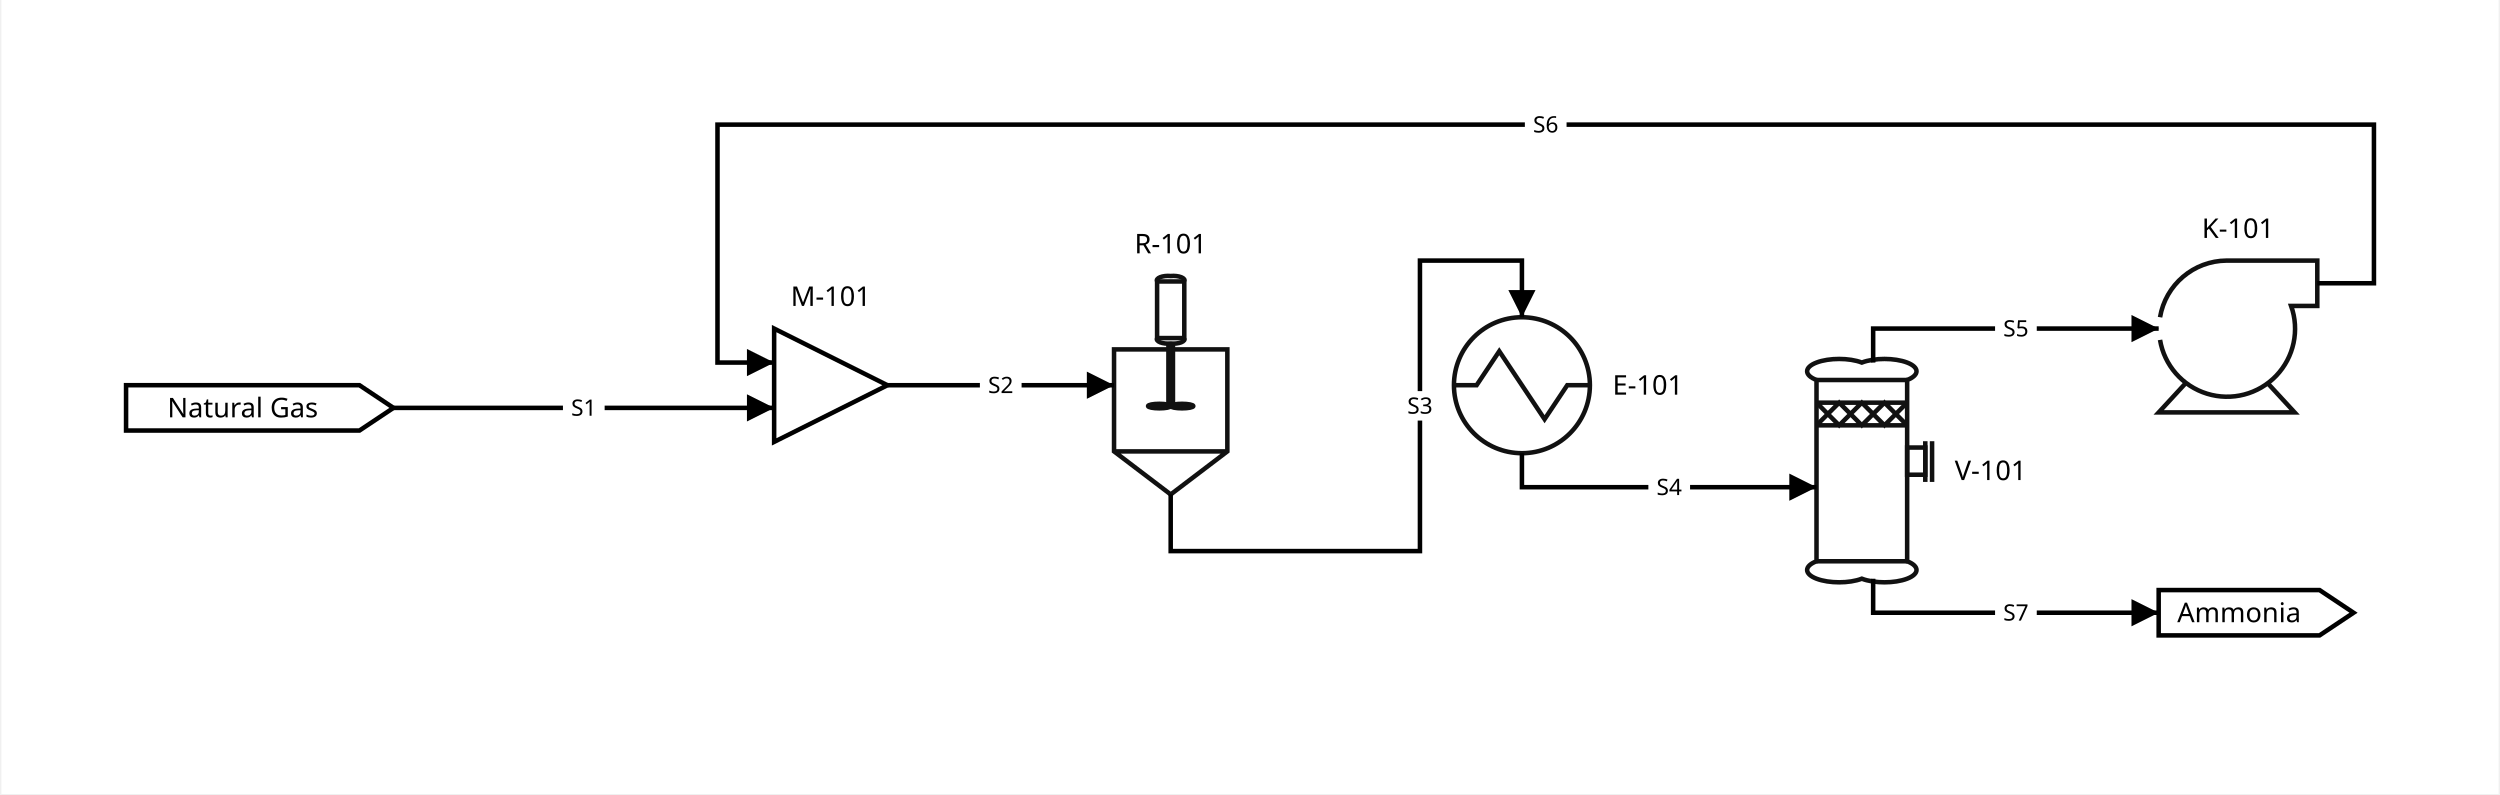
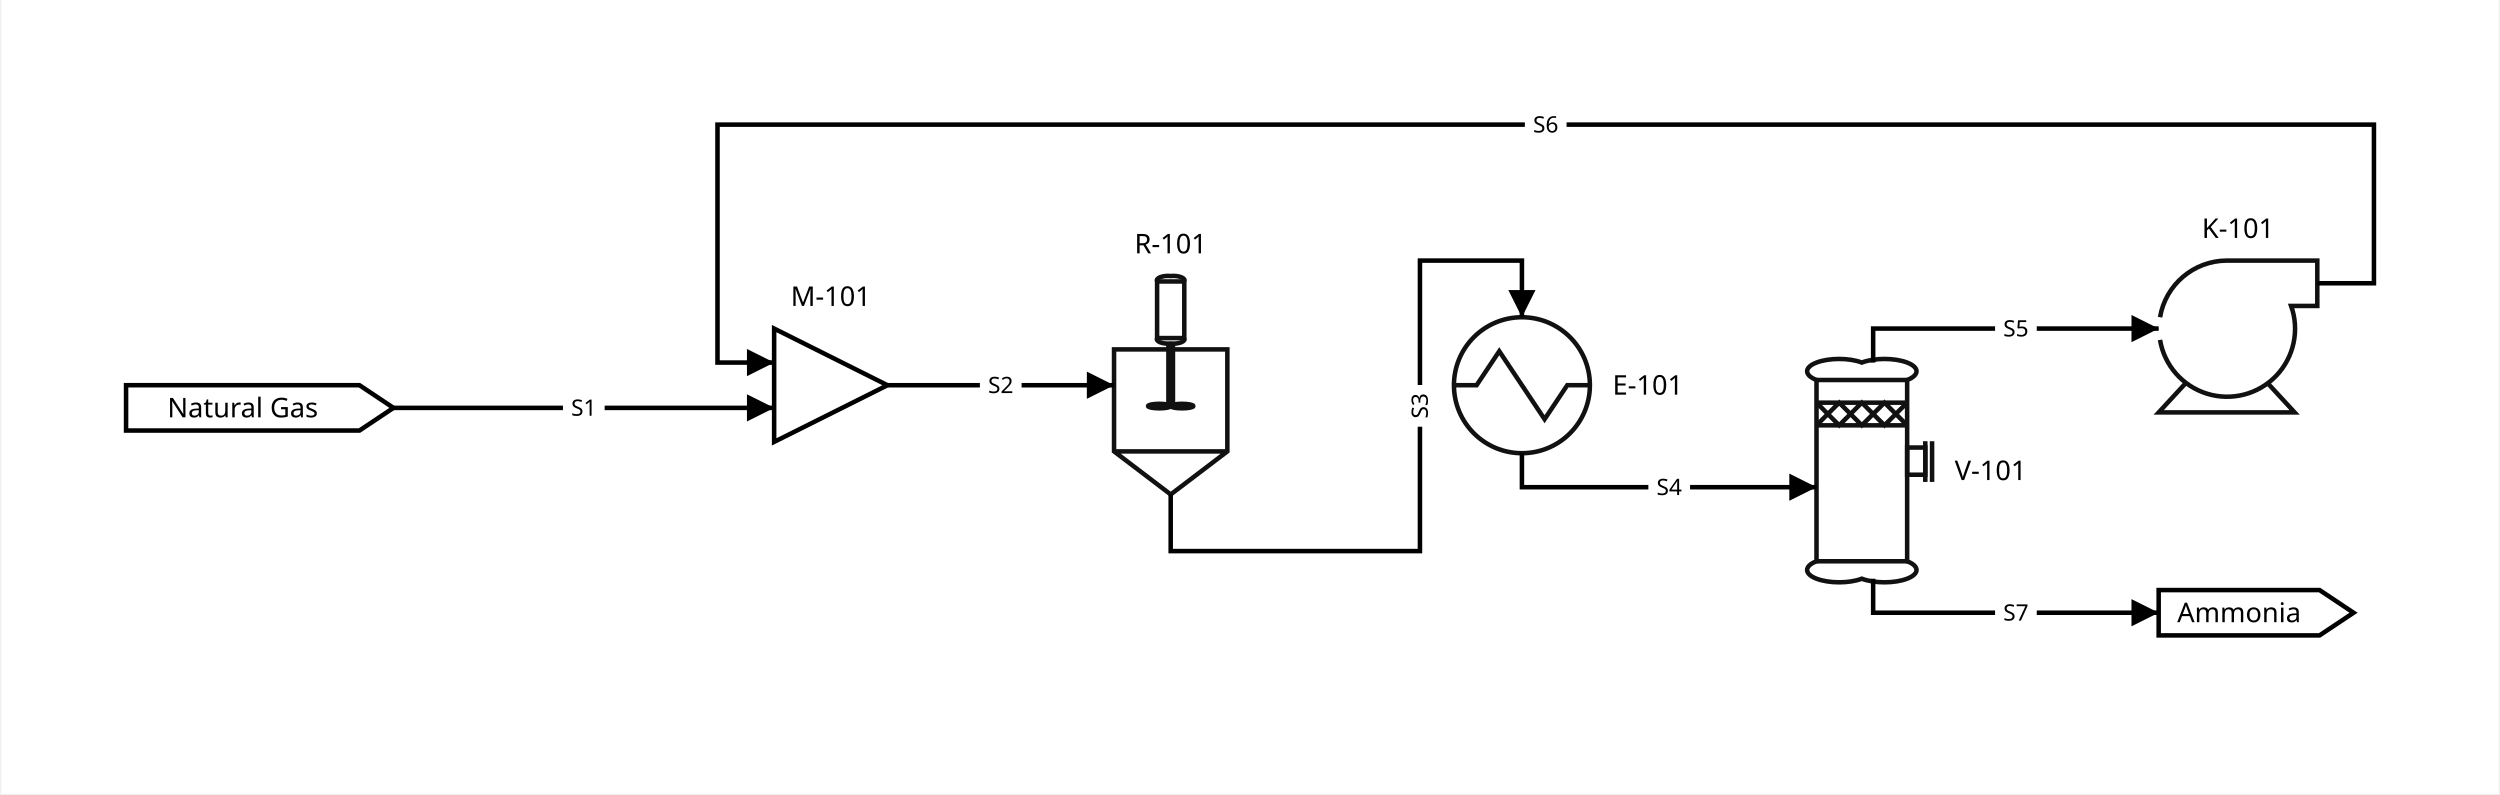
<svg xmlns="http://www.w3.org/2000/svg" width="1102" height="350" viewBox="-73.0 -71.8 1102.0 350.4">
  <rect x="-73.0" y="-71.8" width="1102.0" height="350.4" fill="white" />
  <defs>
    <marker id="arrow_black" viewBox="0 0 10 10" refX="10" refY="5" markerWidth="12" markerHeight="12" markerUnits="userSpaceOnUse" orient="auto-start-reverse">
      <path d="M 0 0 L 10 5 L 0 10 z" fill="black" />
    </marker>
    <symbol id="sym_compressor" viewBox="0 0 70.0 67.0" overflow="visible">
      <path d="M 12.0 54.0 L 0.0 67.0 L 60.0 67.0 L 48.0 54.0" fill="none" stroke="#111" stroke-width="2.0" />
      <path d="M 0.6 25.0 A 30.0 30.0 0.0 0 1 30.0 0.0 L 70.0 0.0 L 70.0 20.0 L 58.45 20.0 A 30.0 30.0 0.0 0 1 51.859 50.83 A 30.0 30.0 0.0 0 1 21.341 58.742 A 30.0 30.0 0.0 0 1 0.6 35.0" fill="none" stroke="#111" stroke-width="2.0" />
    </symbol>
    <symbol id="sym_hex" viewBox="0 0 60.0 60.0" overflow="visible">
      <ellipse cx="30.0" cy="30.0" rx="30.0" ry="30.0" fill="none" stroke="#111" stroke-width="2.0" />
      <path d="M 0.0 30.0 L 10.0 30.0 L 20.0 15.0 L 40.0 45.0 L 50.0 30.0 L 60.0 30.0" fill="none" stroke="#111" stroke-width="2.0" />
    </symbol>
    <symbol id="sym_mixer" viewBox="0 0 50.0 50.0" overflow="visible">
      <polygon points="0,0 50,25 0,50" fill="none" stroke="black" stroke-width="2" />
    </symbol>
    <symbol id="sym_reactor" viewBox="0 0 50.0 96.4" overflow="visible">
      <path d="M 31.0 2.4 L 31.0 27.4 A 5.0 2.0 0.0 0 1 25.0 29.8 A 5.0 2.0 0.0 0 1 19.0 27.4 L 19.0 2.4 A 5.0 2.0 0.0 0 1 25.0 0.0 A 5.0 2.0 0.0 0 1 31.0 2.4 Z" fill="none" stroke="#111" stroke-width="2.0" />
      <path d="M 26.0 32.4 L 50.0 32.4 L 50.0 77.4 L 25.0 96.4 L 0.0 77.4 L 0.0 32.4 L 24.0 32.4 M 19.0 2.4 L 31.0 2.4 M 19.0 27.4 L 31.0 27.4 M 24.0 29.4 L 24.0 56.9 M 26.0 29.4 L 26.0 56.9 M 0.0 77.4 L 50.0 77.4" fill="none" stroke="#111" stroke-width="2.0" />
      <ellipse cx="30.0" cy="57.4" rx="5.0" ry="1.0" fill="none" stroke="#111" stroke-width="2.0" />
      <ellipse cx="20.0" cy="57.4" rx="5.0" ry="1.0" fill="none" stroke="#111" stroke-width="2.0" />
    </symbol>
    <symbol id="sym_separator" viewBox="0 0 51.0 95.4" overflow="visible">
      <path d="M 40.0 7.69 L 40.0 87.69 A 13.0 5.0 0.0 0 1 20.0 95.382 A 13.0 5.0 0.0 0 1 0.0 87.69 L 0.0 7.69 A 13.0 5.0 0.0 0 1 20.0 -0.002 A 13.0 5.0 0.0 0 1 40.0 7.69 Z" fill="none" stroke="#111" stroke-width="2.0" />
      <path d="M 0.0 7.69 L 40.0 7.69 M 0.0 87.69 L 40.0 87.69 M 0.0 17.69 L 40.0 17.69 M 0.0 27.69 L 40.0 27.69 M 0.0 17.69 L 10.0 27.69 L 20.0 17.69 L 30.0 27.69 L 40.0 17.69 M 48.0 34.69 L 48.0 52.69 M 51.0 34.69 L 51.0 52.69 M 0.0 27.69 L 10.0 17.69 L 20.0 27.69 L 30.0 17.69 L 40.0 27.69" fill="none" stroke="#111" stroke-width="2.0" />
      <rect x="40.0" y="37.5" width="8.0" height="12.0" fill="none" stroke="#111" stroke-width="2.0" />
    </symbol>
  </defs>
  <g id="units">
    <polygon points="-18.0,98.2 85,98.2 100,108.2 85,118.2 -18.0,118.2" fill="transparent" stroke="black" stroke-width="2" />
    <text x="33.5" y="108.2" font-family="sans-serif" font-size="12" text-anchor="middle" dominant-baseline="middle">Natural Gas</text>
    <use href="#sym_mixer" x="268" y="73.2" width="50.0" height="50.0" />
    <use href="#sym_reactor" x="418" y="50" width="50.0" height="96.4" />
    <use href="#sym_hex" x="568" y="68.2" width="60.0" height="60.0" />
    <use href="#sym_separator" x="728" y="88.2" width="51.0" height="95.4" />
    <use href="#sym_compressor" x="879" y="43.2" width="70.0" height="67.0" />
    <polygon points="879.0,188.6 950.0,188.6 965.0,198.6 950.0,208.6 879.0,208.6" fill="transparent" stroke="black" stroke-width="2" />
    <text x="914.5" y="198.6" font-family="sans-serif" font-size="12" text-anchor="middle" dominant-baseline="middle">Ammonia</text>
  </g>
  <g id="streams">
    <path d="M 100.0,108.2 L 268.0,108.2" fill="none" stroke="black" stroke-width="2" marker-end="url(#arrow_black)" />
    <path d="M 318.0,98.2 L 418.0,98.2" fill="none" stroke="black" stroke-width="2" marker-end="url(#arrow_black)" />
    <path d="M 443.0,146.4 L 443.0,171.4 L 553.0,171.4 L 553.0,43.2 L 598.0,43.2 L 598.0,68.2" fill="none" stroke="black" stroke-width="2" marker-end="url(#arrow_black)" />
    <path d="M 598.0,128.2 L 598.0,143.2 L 728.0,143.2" fill="none" stroke="black" stroke-width="2" marker-end="url(#arrow_black)" />
    <path d="M 753.0,88.2 L 753.0,73.2 L 879.0,73.2" fill="none" stroke="black" stroke-width="2" marker-end="url(#arrow_black)" />
    <path d="M 949.0,53.2 L 974.0,53.2 L 974.0,-16.8 L 243.0,-16.8 L 243.0,88.2 L 268.0,88.2" fill="none" stroke="black" stroke-width="2" marker-end="url(#arrow_black)" />
    <path d="M 753.0,183.6 L 753.0,198.6 L 879.0,198.6" fill="none" stroke="black" stroke-width="2" marker-end="url(#arrow_black)" />
    <rect x="174.8" y="101.7" width="18.4" height="13.0" fill="white" />
    <text x="184.0" y="108.2" font-family="sans-serif" font-size="10" text-anchor="middle" dominant-baseline="middle" fill="black">S1</text>
    <rect x="358.8" y="91.7" width="18.4" height="13.0" fill="white" />
    <text x="368.0" y="98.2" font-family="sans-serif" font-size="10" text-anchor="middle" dominant-baseline="middle" fill="black">S2</text>
-     <rect x="543.8" y="100.8" width="18.4" height="13.0" fill="white" />
-     <text x="553.0" y="107.3" font-family="sans-serif" font-size="10" text-anchor="middle" dominant-baseline="middle" fill="black">S3</text>
+     <rect x="546.5" y="98.1" width="13.0" height="18.4" fill="white" />
+     <text x="553.0" y="107.3" font-family="sans-serif" font-size="10" text-anchor="middle" dominant-baseline="middle" fill="black" transform="rotate(-90, 553.0, 107.3)">S3</text>
    <rect x="653.8" y="136.7" width="18.4" height="13.0" fill="white" />
    <text x="663.0" y="143.2" font-family="sans-serif" font-size="10" text-anchor="middle" dominant-baseline="middle" fill="black">S4</text>
    <rect x="806.8" y="66.7" width="18.4" height="13.0" fill="white" />
    <text x="816.0" y="73.2" font-family="sans-serif" font-size="10" text-anchor="middle" dominant-baseline="middle" fill="black">S5</text>
    <rect x="599.3" y="-23.3" width="18.4" height="13.0" fill="white" />
    <text x="608.5" y="-16.8" font-family="sans-serif" font-size="10" text-anchor="middle" dominant-baseline="middle" fill="black">S6</text>
    <rect x="806.8" y="192.1" width="18.4" height="13.0" fill="white" />
    <text x="816.0" y="198.6" font-family="sans-serif" font-size="10" text-anchor="middle" dominant-baseline="middle" fill="black">S7</text>
  </g>
  <g id="unit_labels">
    <rect x="272.5" y="51.2" width="41.0" height="15.0" fill="white" />
    <text x="293.0" y="63.2" font-family="sans-serif" font-size="12" text-anchor="middle" dominant-baseline="baseline">M-101</text>
    <rect x="422.5" y="28.0" width="41.0" height="15.0" fill="white" />
    <text x="443.0" y="40.0" font-family="sans-serif" font-size="12" text-anchor="middle" dominant-baseline="baseline">R-101</text>
    <rect x="638.0" y="90.7" width="41.0" height="15.0" fill="white" />
    <text x="638.0" y="98.2" font-family="sans-serif" font-size="12" text-anchor="start" dominant-baseline="middle">E-101</text>
    <rect x="789.0" y="128.4" width="41.0" height="15.0" fill="white" />
    <text x="789.0" y="135.9" font-family="sans-serif" font-size="12" text-anchor="start" dominant-baseline="middle">V-101</text>
    <rect x="893.5" y="21.2" width="41.0" height="15.0" fill="white" />
    <text x="914.0" y="33.2" font-family="sans-serif" font-size="12" text-anchor="middle" dominant-baseline="baseline">K-101</text>
  </g>
</svg>
